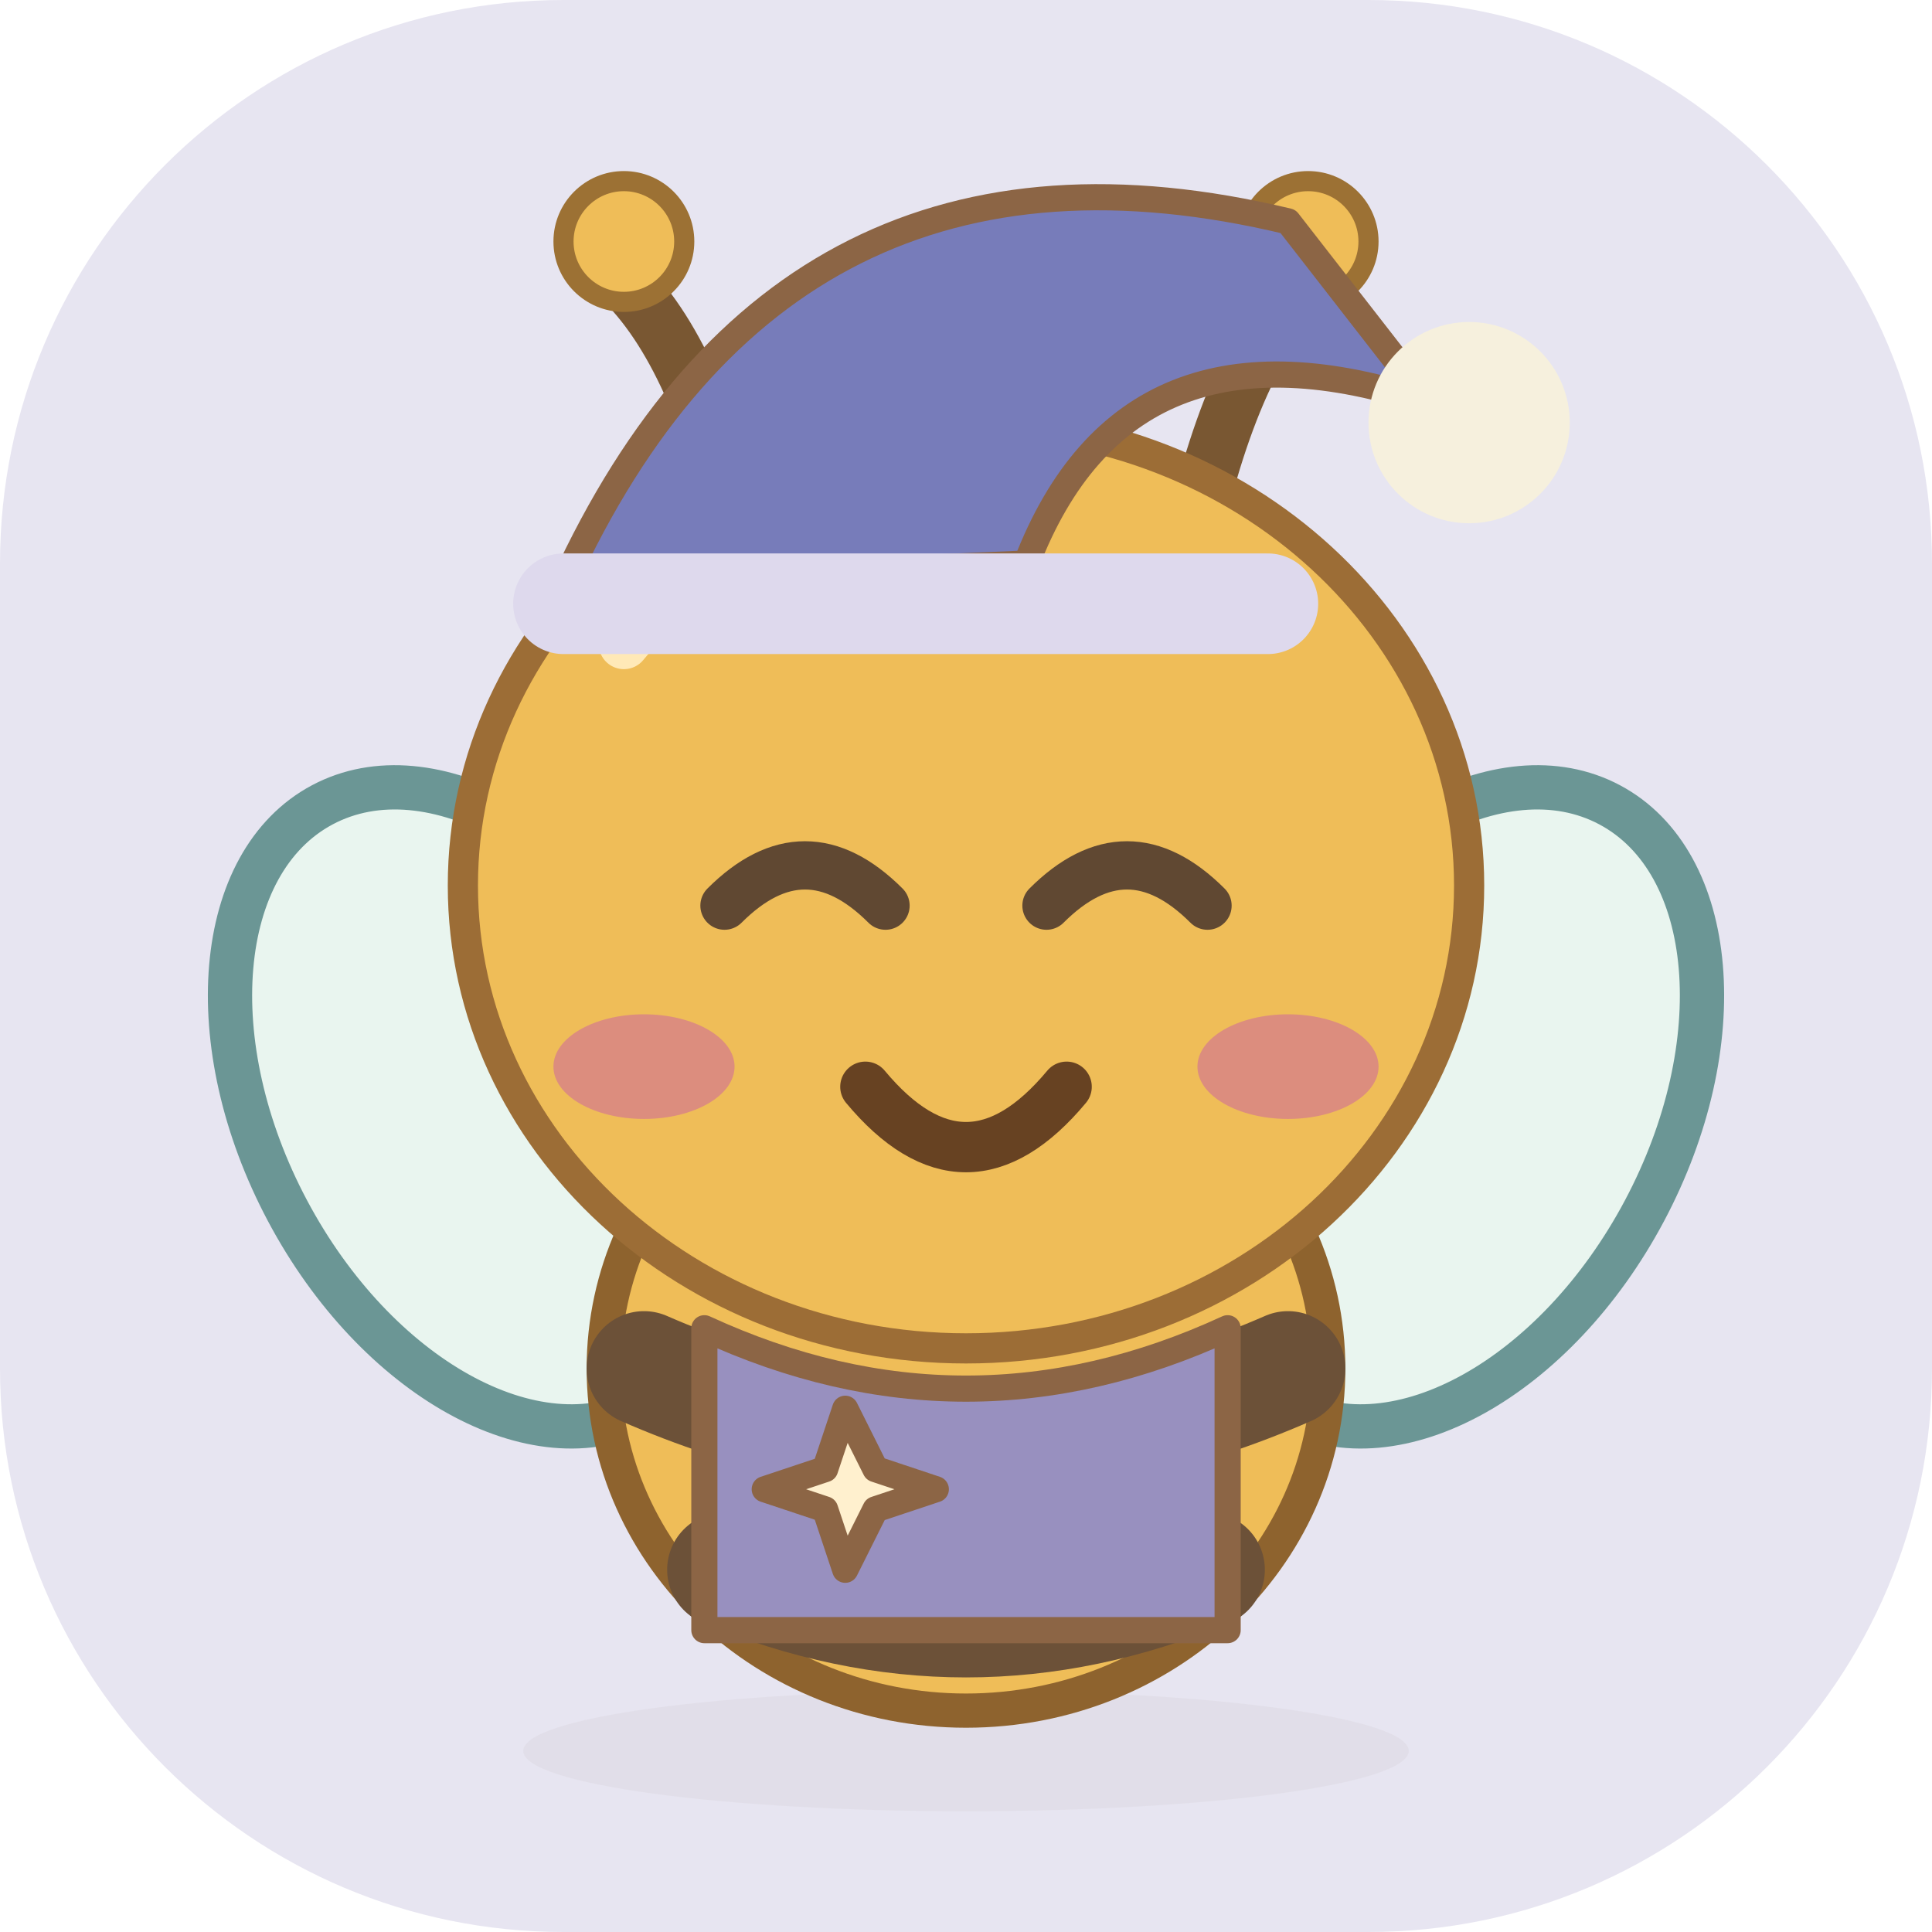
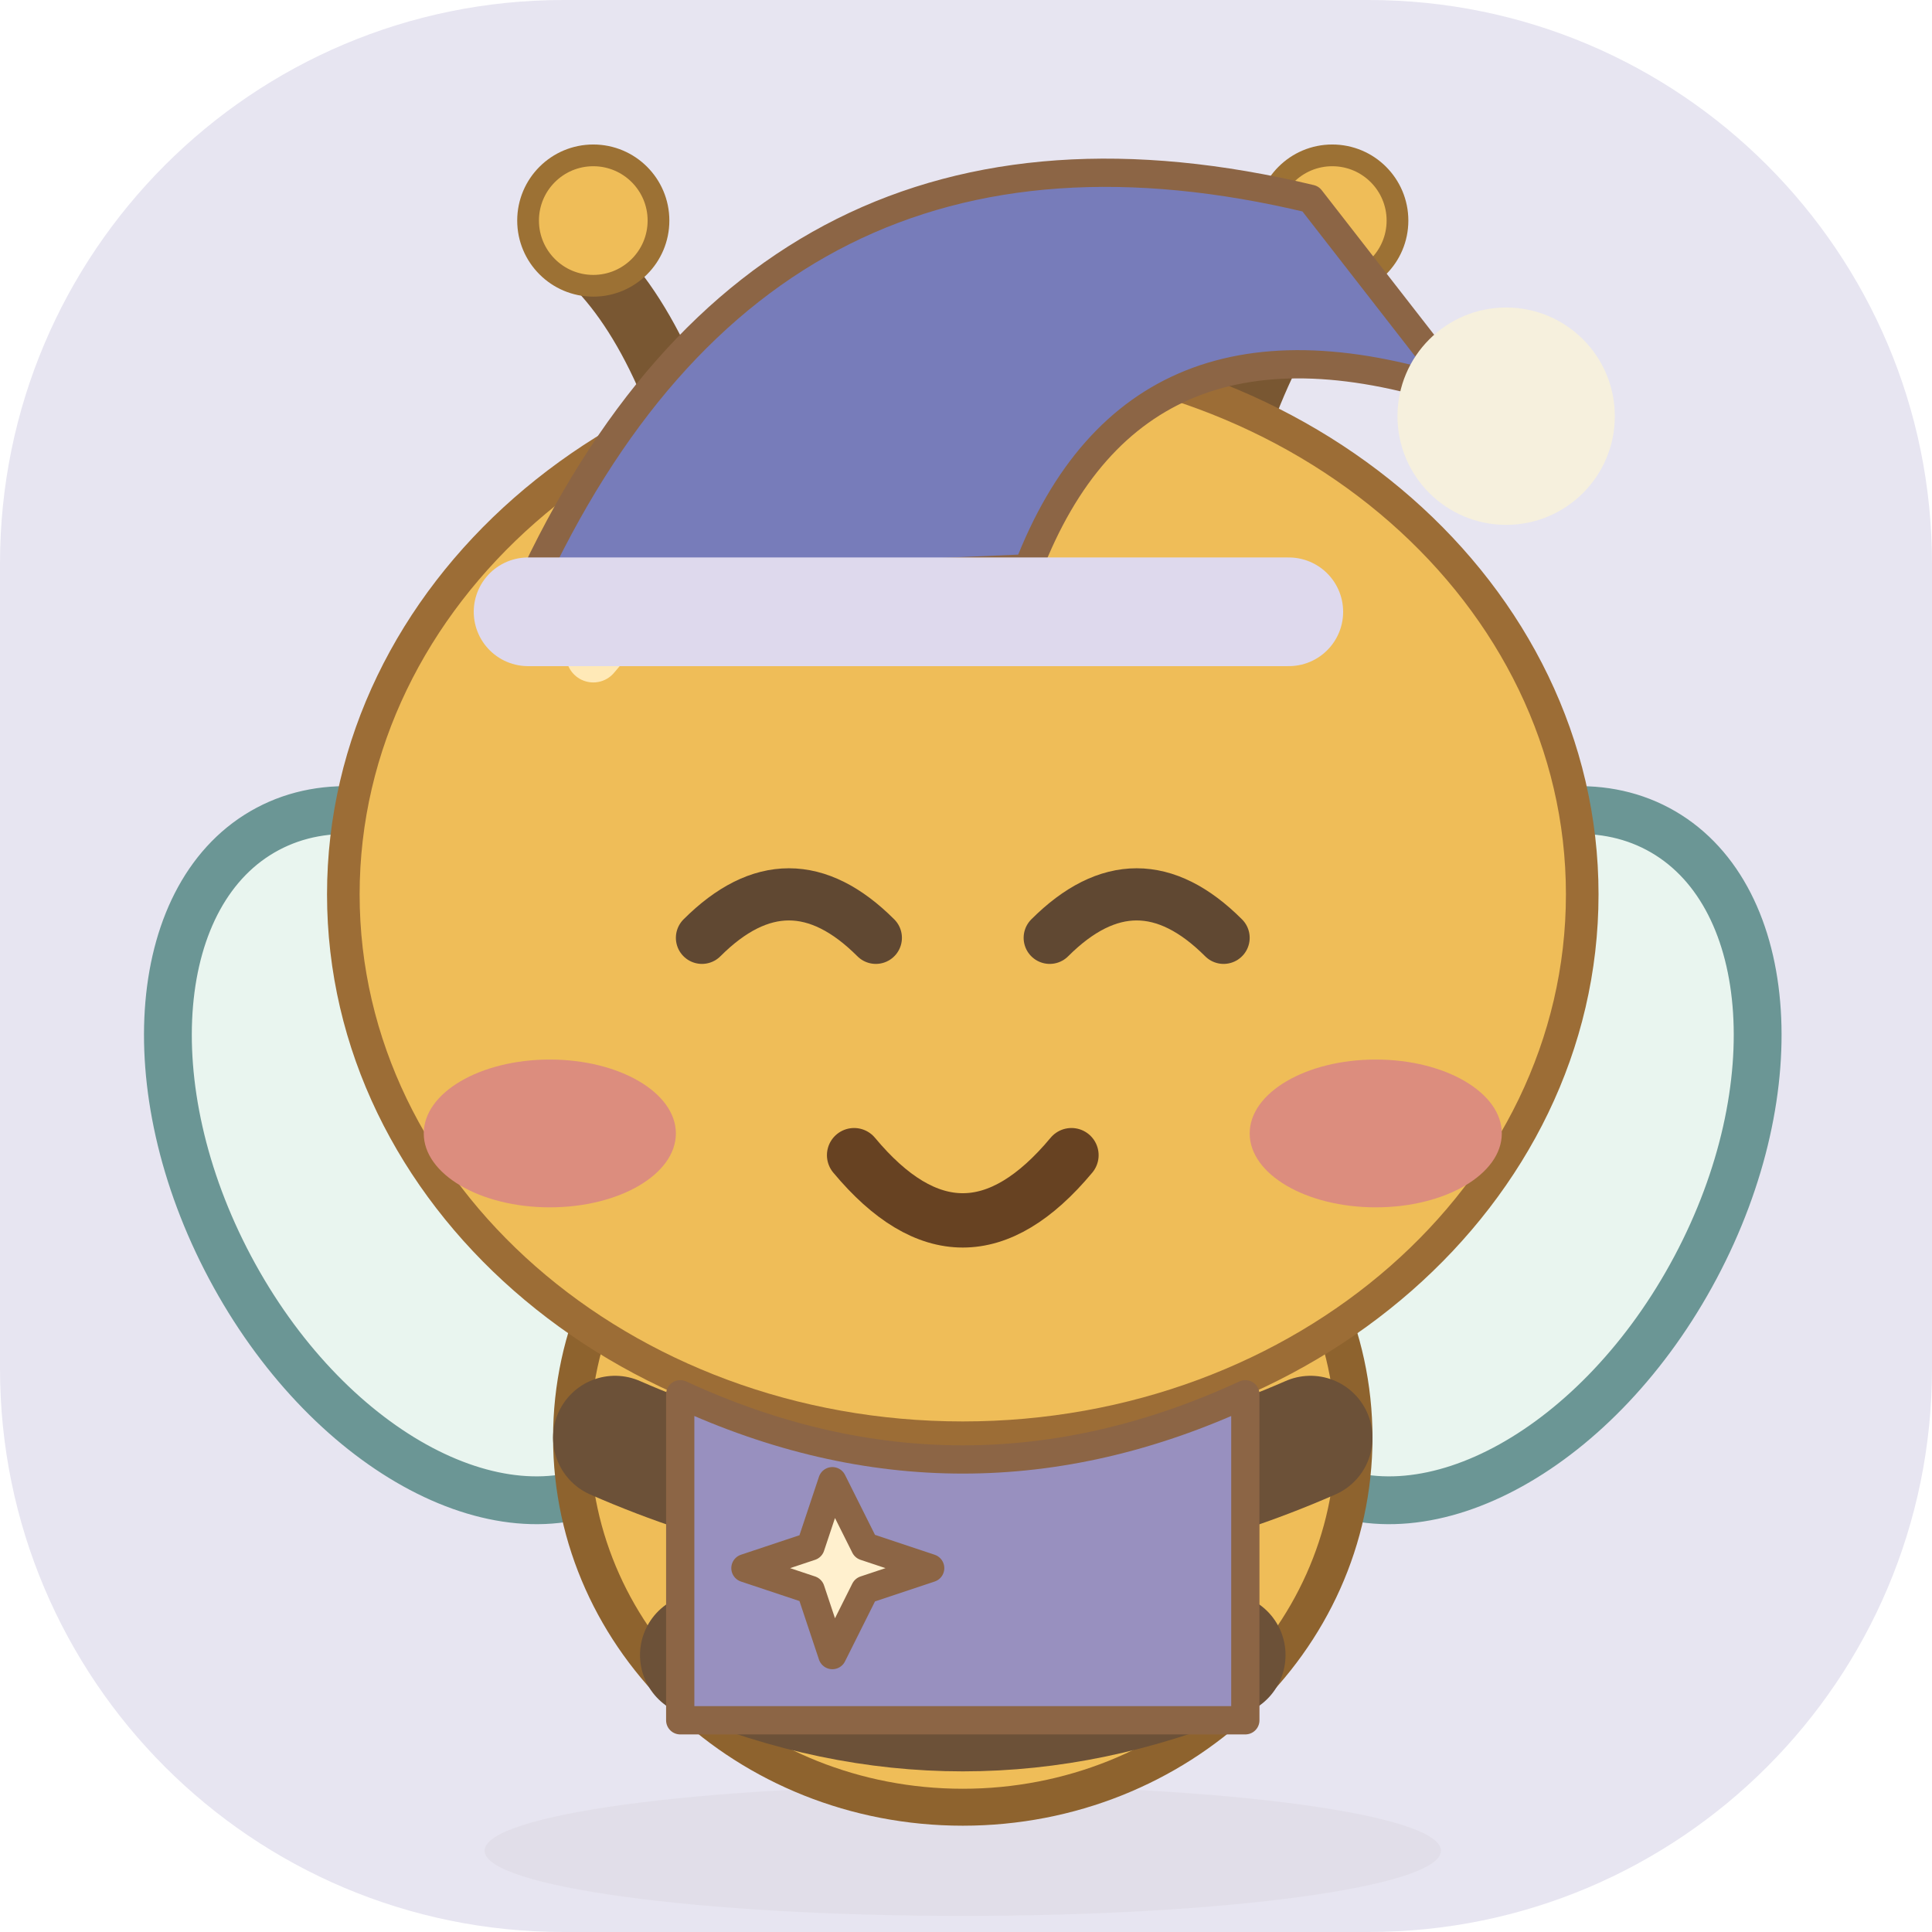
<svg xmlns="http://www.w3.org/2000/svg" viewBox="0 0 96 96">
  <rect x="0" y="0" width="96" height="96" rx="28" fill="#e7e5f1" />
-   <ellipse cx="48" cy="87" rx="22" ry="3" fill="#6b58420c" stroke="none" stroke-width="1.7" />
-   <ellipse cx="24" cy="55" rx="11" ry="17" transform="rotate(-28 24 55)" fill="#e9f5ef" stroke="#6b9695" stroke-width="2.2" />
-   <ellipse cx="72" cy="55" rx="11" ry="17" transform="rotate(28 72 55)" fill="#e9f5ef" stroke="#6b9695" stroke-width="2.2" />
-   <ellipse cx="48" cy="68" rx="18" ry="17" fill="#efbd58" stroke="#8e632e" stroke-width="1.7" />
-   <path d="M32 68q16 7 32 0m-28 10q12 5 24 0" fill="none" stroke="#6c5138" stroke-width="5.7" stroke-linecap="round" stroke-linejoin="round" />
-   <path d="M37 28q-2-10-6-14m28 14q2-10 6-14" fill="none" stroke="#795732" stroke-width="2.8" stroke-linecap="round" stroke-linejoin="round" />
-   <ellipse cx="31" cy="12" rx="3" ry="3" fill="#efbd58" stroke="#9c7134" stroke-width="1" />
-   <ellipse cx="65" cy="12" rx="3" ry="3" fill="#efbd58" stroke="#9c7134" stroke-width="1" />
-   <ellipse cx="48" cy="44" rx="25" ry="23" fill="#efbd58" stroke="#9c6d36" stroke-width="1.5" />
-   <path d="M31 32q5-6 11-6" fill="none" stroke="#ffe9b7" stroke-width="2.5" stroke-linecap="round" stroke-linejoin="round" />
-   <path d="M36 45q4-4 8 0m8 0q4-4 8 0" fill="none" stroke="#604832" stroke-width="2.4" stroke-linecap="round" stroke-linejoin="round" />
-   <ellipse cx="32" cy="53" rx="4.5" ry="2.6" fill="#dc8d7e" stroke="none" stroke-width="1.7" />
-   <ellipse cx="64" cy="53" rx="4.5" ry="2.6" fill="#dc8d7e" stroke="none" stroke-width="1.7" />
-   <path d="M43 54q5 6 10 0" fill="none" stroke="#674222" stroke-width="2.5" stroke-linecap="round" stroke-linejoin="round" />
-   <path d="M28 29q11-24 36-18l7 9q-15-5-20 8Z" fill="#777cba" stroke="#8c6545" stroke-width="1.3" stroke-linecap="round" stroke-linejoin="round" />
-   <path d="M28 30h35" fill="none" stroke="#ded9ed" stroke-width="5" stroke-linecap="round" stroke-linejoin="round" />
-   <ellipse cx="73" cy="21" rx="5" ry="5" fill="#f6f0dd" stroke="none" stroke-width="1.7" />
-   <path d="M35 66q13 6 26 0v15H35Z" fill="#9890bf" stroke="#8c6545" stroke-width="1.3" stroke-linecap="round" stroke-linejoin="round" />
-   <path d="m42 70 1.5 3 3 1-3 1-1.5 3-1-3-3-1 3-1Z" fill="#fff0ce" stroke="#8c6545" stroke-width="1.3" stroke-linecap="round" stroke-linejoin="round" />
+   <g transform="translate(-4 -2) scale(1.08)">
+     <ellipse cx="48" cy="87" rx="22" ry="3" fill="#6b58420c" stroke="none" stroke-width="1.7" />
+     <ellipse cx="24" cy="55" rx="11" ry="17" transform="rotate(-28 24 55)" fill="#e9f5ef" stroke="#6b9695" stroke-width="2.2" />
+     <ellipse cx="72" cy="55" rx="11" ry="17" transform="rotate(28 72 55)" fill="#e9f5ef" stroke="#6b9695" stroke-width="2.2" />
+     <ellipse cx="48" cy="68" rx="18" ry="17" fill="#efbd58" stroke="#8e632e" stroke-width="1.7" />
+     <path d="M32 68q16 7 32 0m-28 10q12 5 24 0" fill="none" stroke="#6c5138" stroke-width="5.7" stroke-linecap="round" stroke-linejoin="round" />
+     <path d="M37 28q-2-10-6-14m28 14q2-10 6-14" fill="none" stroke="#795732" stroke-width="2.8" stroke-linecap="round" stroke-linejoin="round" />
+     <ellipse cx="31" cy="12" rx="3" ry="3" fill="#efbd58" stroke="#9c7134" stroke-width="1" />
+     <ellipse cx="65" cy="12" rx="3" ry="3" fill="#efbd58" stroke="#9c7134" stroke-width="1" />
+     <ellipse cx="48" cy="43" rx="28.5" ry="25" fill="#efbd58" stroke="#9c6d36" stroke-width="1.5" />
+     <path d="M31 32q5-6 11-6" fill="none" stroke="#ffe9b7" stroke-width="2.5" stroke-linecap="round" stroke-linejoin="round" />
+     <path d="M36 45q4-4 8 0m8 0q4-4 8 0" fill="none" stroke="#604832" stroke-width="2.4" stroke-linecap="round" stroke-linejoin="round" />
+     <ellipse cx="29" cy="54" rx="5.8" ry="3.4" fill="#dc8d7e" stroke="none" stroke-width="1.7" />
+     <ellipse cx="67" cy="54" rx="5.8" ry="3.4" fill="#dc8d7e" stroke="none" stroke-width="1.7" />
+     <path d="M43 55q5 6 10 0" fill="none" stroke="#674222" stroke-width="2.5" stroke-linecap="round" stroke-linejoin="round" />
+     <path d="M28 29q11-24 36-18l7 9q-15-5-20 8Z" fill="#777cba" stroke="#8c6545" stroke-width="1.3" stroke-linecap="round" stroke-linejoin="round" />
+     <path d="M28 30h35" fill="none" stroke="#ded9ed" stroke-width="5" stroke-linecap="round" stroke-linejoin="round" />
+     <ellipse cx="73" cy="21" rx="5" ry="5" fill="#f6f0dd" stroke="none" stroke-width="1.7" />
+     <path d="M35 66q13 6 26 0v15H35Z" fill="#9890bf" stroke="#8c6545" stroke-width="1.3" stroke-linecap="round" stroke-linejoin="round" />
+     <path d="m42 70 1.5 3 3 1-3 1-1.5 3-1-3-3-1 3-1Z" fill="#fff0ce" stroke="#8c6545" stroke-width="1.3" stroke-linecap="round" stroke-linejoin="round" />
+   </g>
</svg>
